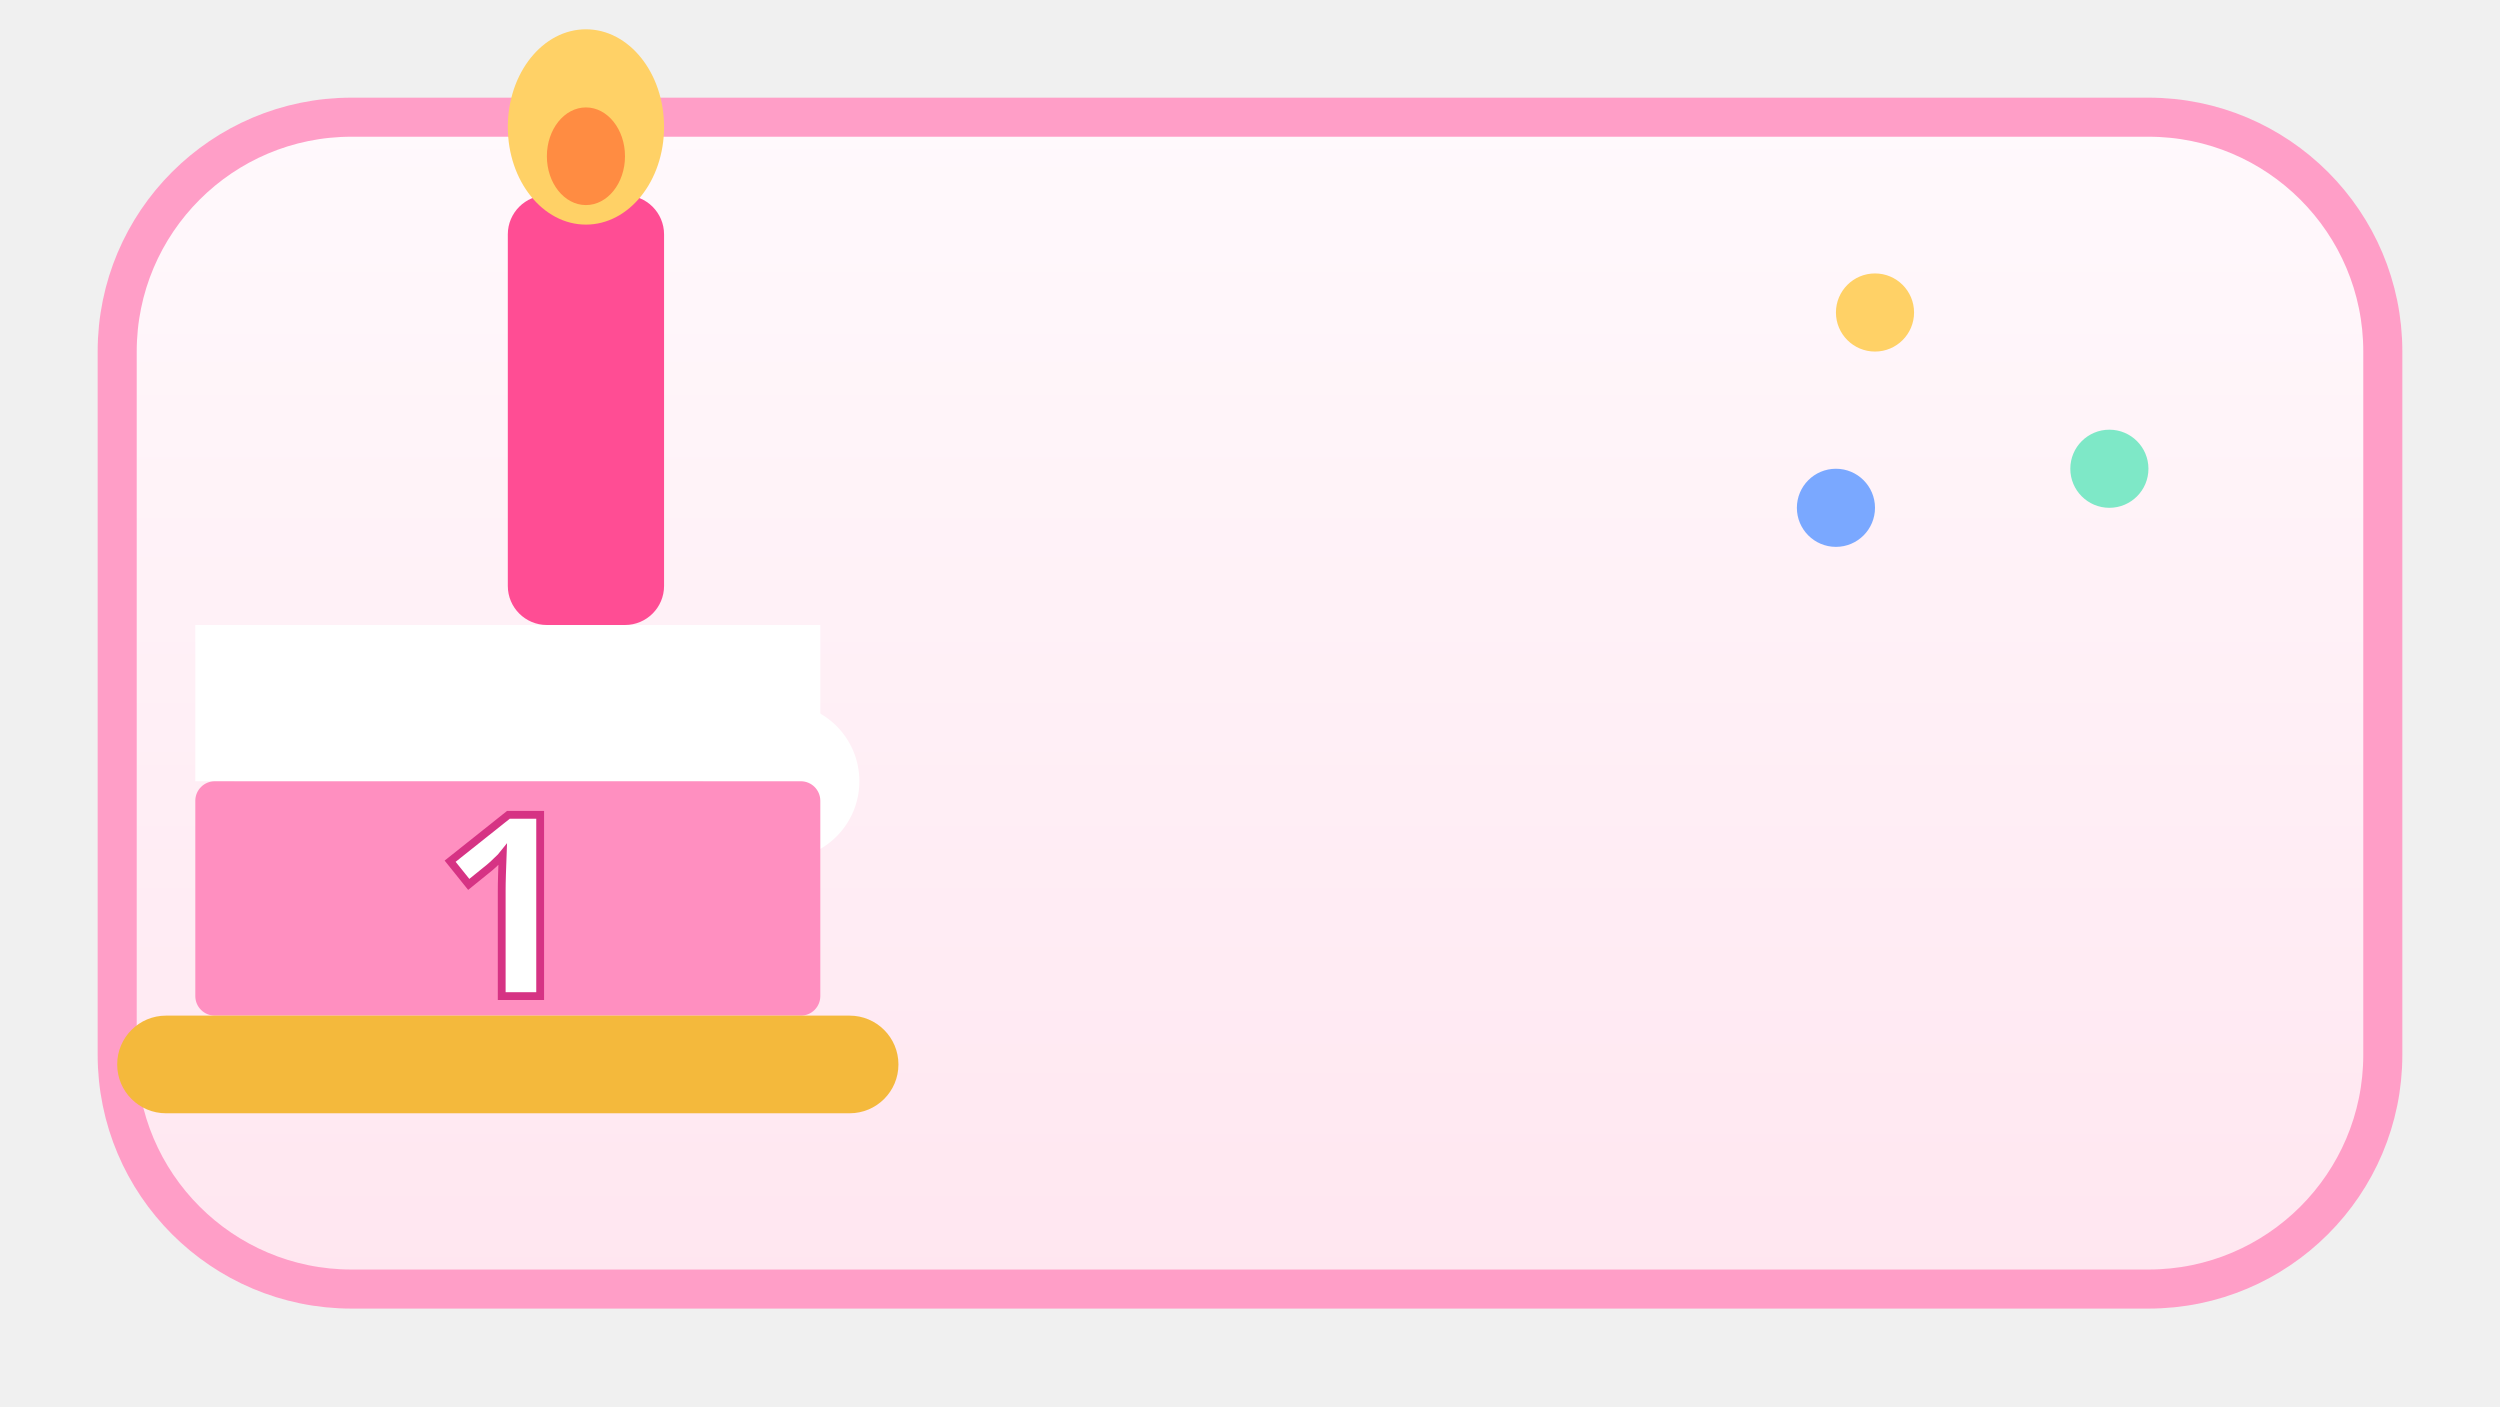
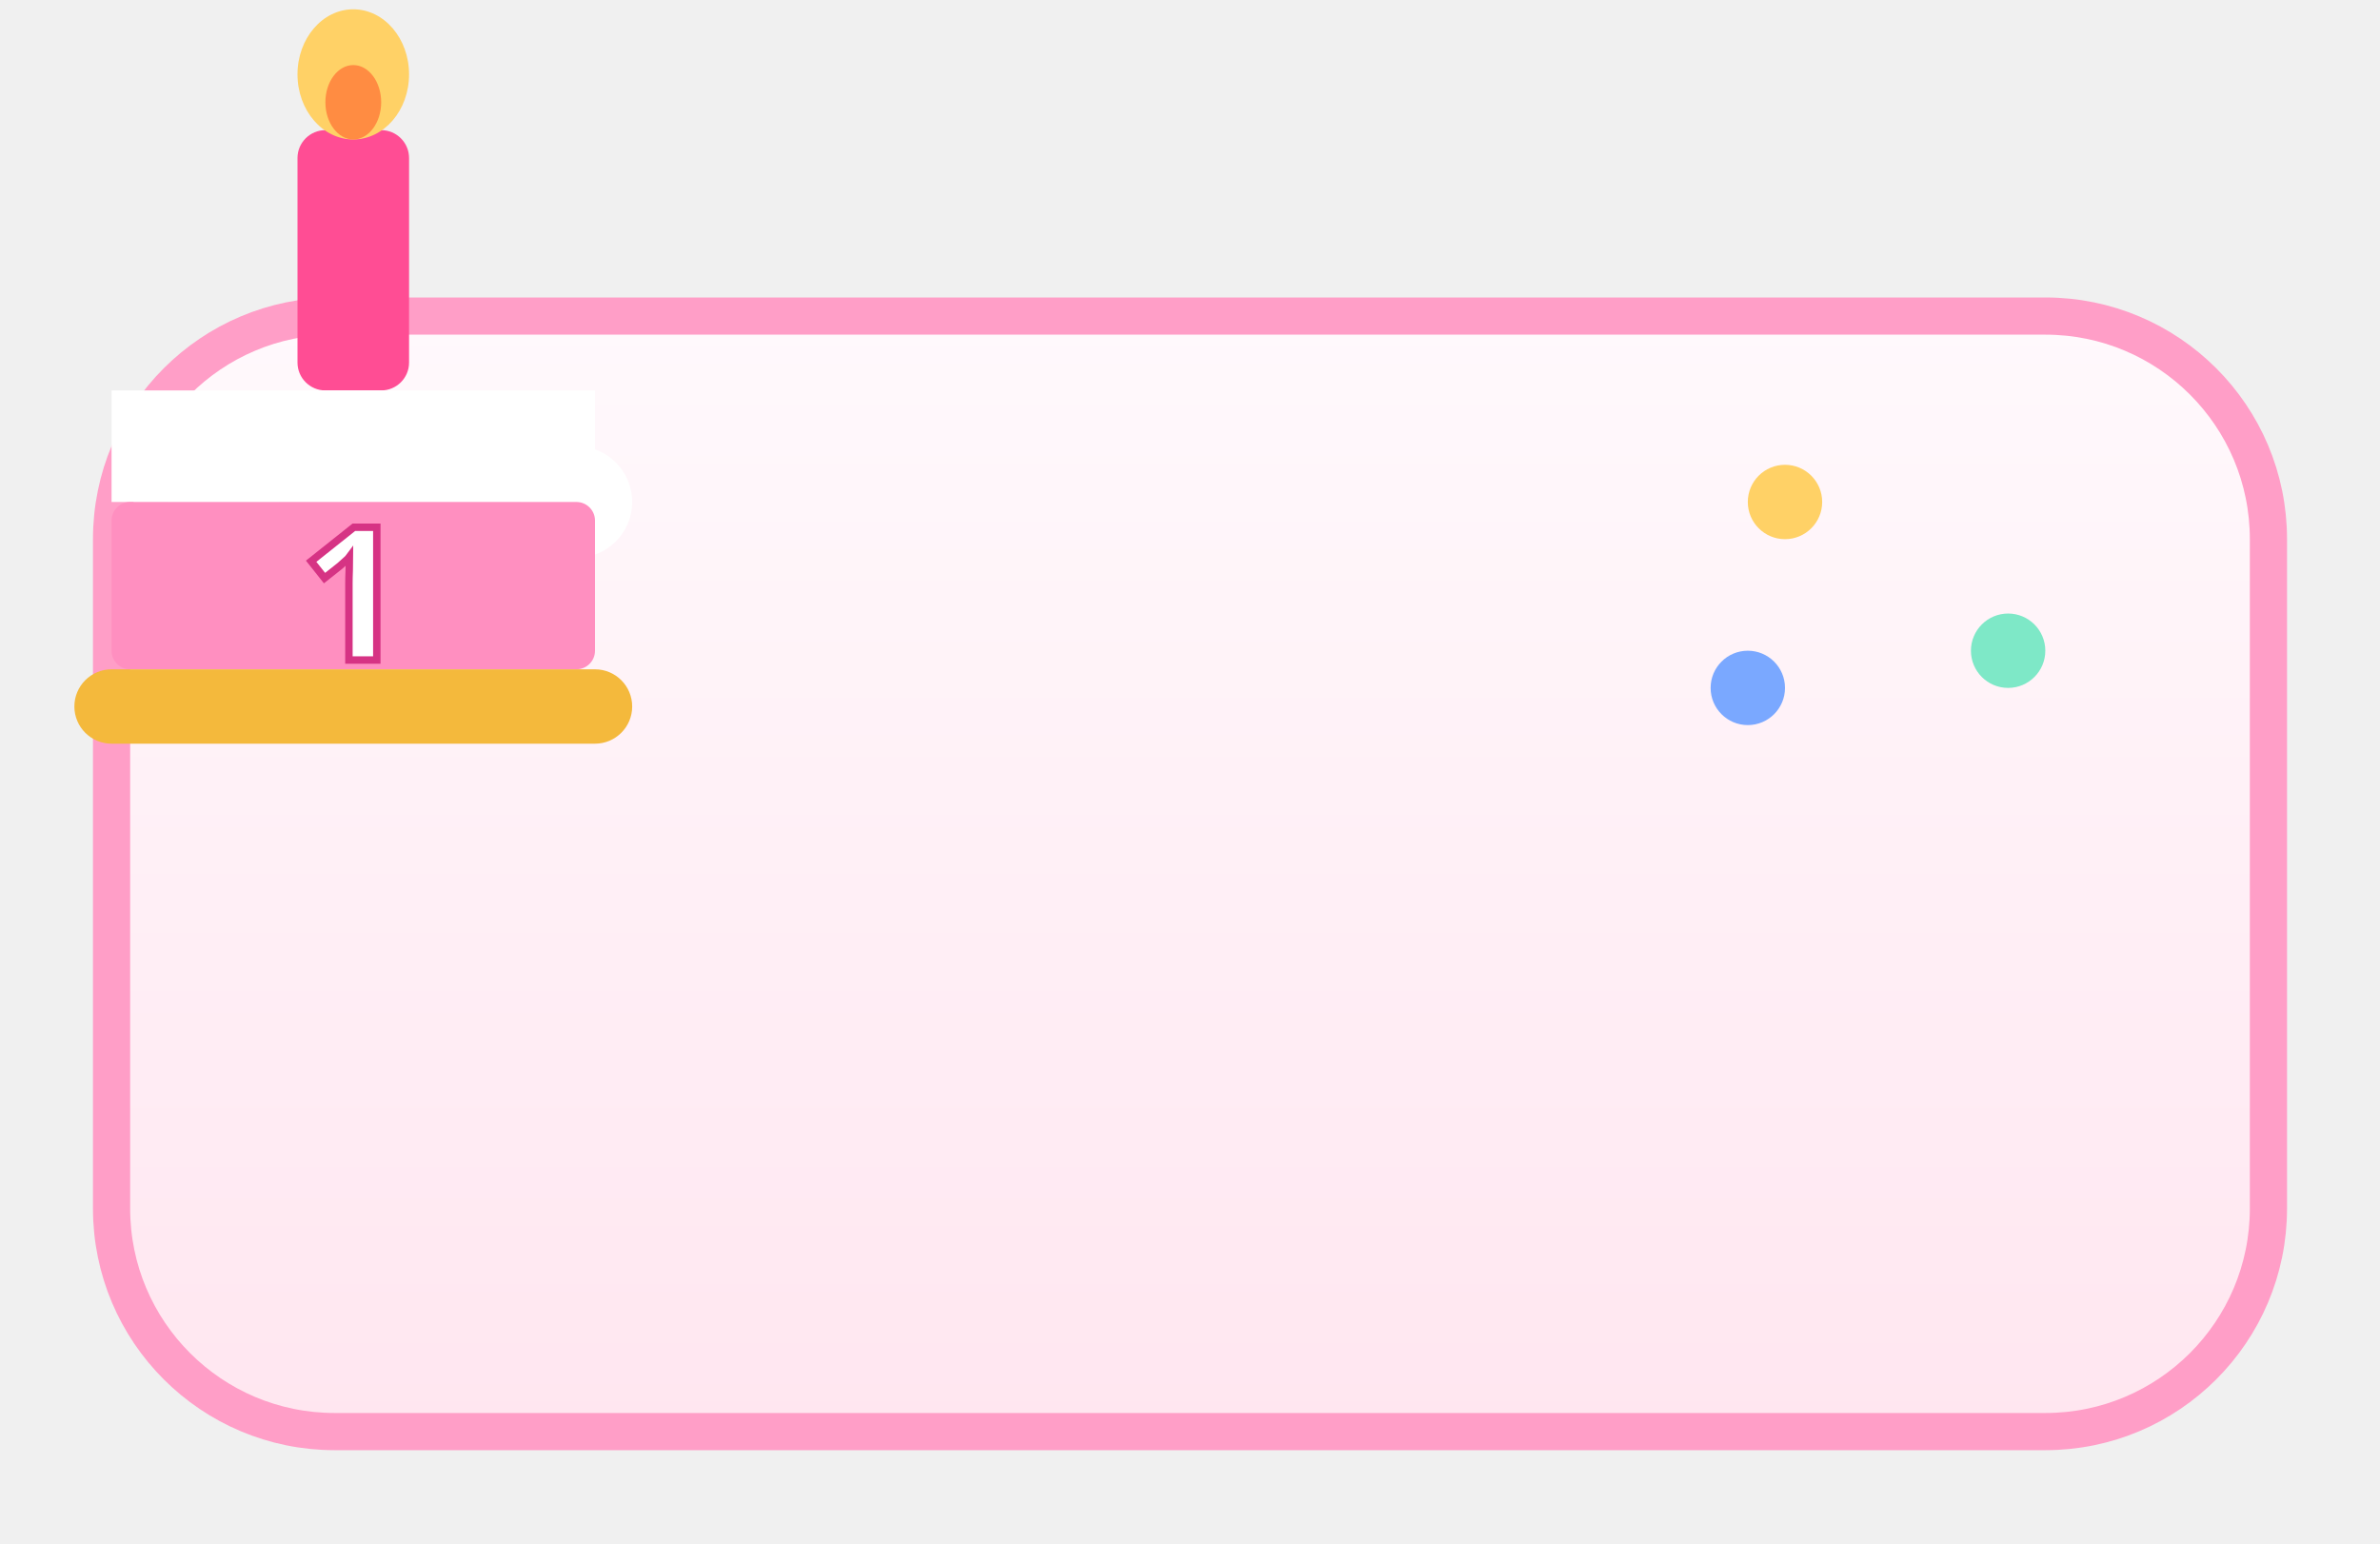
- <svg xmlns="http://www.w3.org/2000/svg" viewBox="0 0 128 72">
+ <svg xmlns="http://www.w3.org/2000/svg" viewBox="0 -11 128 83">
  <defs>
    <linearGradient id="cakebg" x1="0" y1="0" x2="0" y2="1">
      <stop offset="0" stop-color="#fff9fc" />
      <stop offset="1" stop-color="#ffe6f0" />
    </linearGradient>
  </defs>
  <rect x="6" y="6" width="116" height="60" rx="12" fill="url(#cakebg)" stroke="#ff9ec7" stroke-width="2" />
  <circle cx="96" cy="16" r="2" fill="#ffd166" />
  <circle cx="108" cy="24" r="2" fill="#7ee8c7" />
  <circle cx="94" cy="26" r="2" fill="#7aa8ff" />
-   <rect x="26" y="10" width="8" height="22" rx="2" fill="#ff4d94" />
-   <ellipse cx="30" cy="6.5" rx="4" ry="5" fill="#ffd166" />
-   <ellipse cx="30" cy="8" rx="2" ry="2.5" fill="#ff8c42" />
-   <rect x="10" y="32" width="32" height="8" fill="#ffffff" />
-   <circle cx="16" cy="40" r="4" fill="#ffffff" />
-   <circle cx="40" cy="40" r="4" fill="#ffffff" />
-   <rect x="10" y="40" width="32" height="12" rx="1" fill="#ff8fc0" />
-   <rect x="6" y="52" width="40" height="5" rx="2.5" fill="#f4b93c" />
-   <text x="26" y="51" text-anchor="middle" font-family="system-ui, sans-serif" font-size="13" font-weight="900" fill="#ffffff" stroke="#d63384" stroke-width="0.4">1</text>
+   <rect x="16" y="-4" width="6" height="14" rx="1.5" fill="#ff4d94" />
+   <ellipse cx="19" cy="-7" rx="3" ry="3.5" fill="#ffd166" />
+   <ellipse cx="19" cy="-5.5" rx="1.5" ry="2" fill="#ff8c42" />
+   <rect x="6" y="10" width="26" height="6" fill="#ffffff" />
+   <circle cx="12" cy="16" r="3" fill="#ffffff" />
+   <circle cx="31" cy="16" r="3" fill="#ffffff" />
+   <rect x="6" y="16" width="26" height="9" rx="1" fill="#ff8fc0" />
+   <rect x="4" y="25" width="30" height="4" rx="2" fill="#f4b93c" />
+   <text x="19" y="24.5" text-anchor="middle" font-family="system-ui, sans-serif" font-size="10" font-weight="900" fill="#ffffff" stroke="#d63384" stroke-width="0.4">1</text>
</svg>
